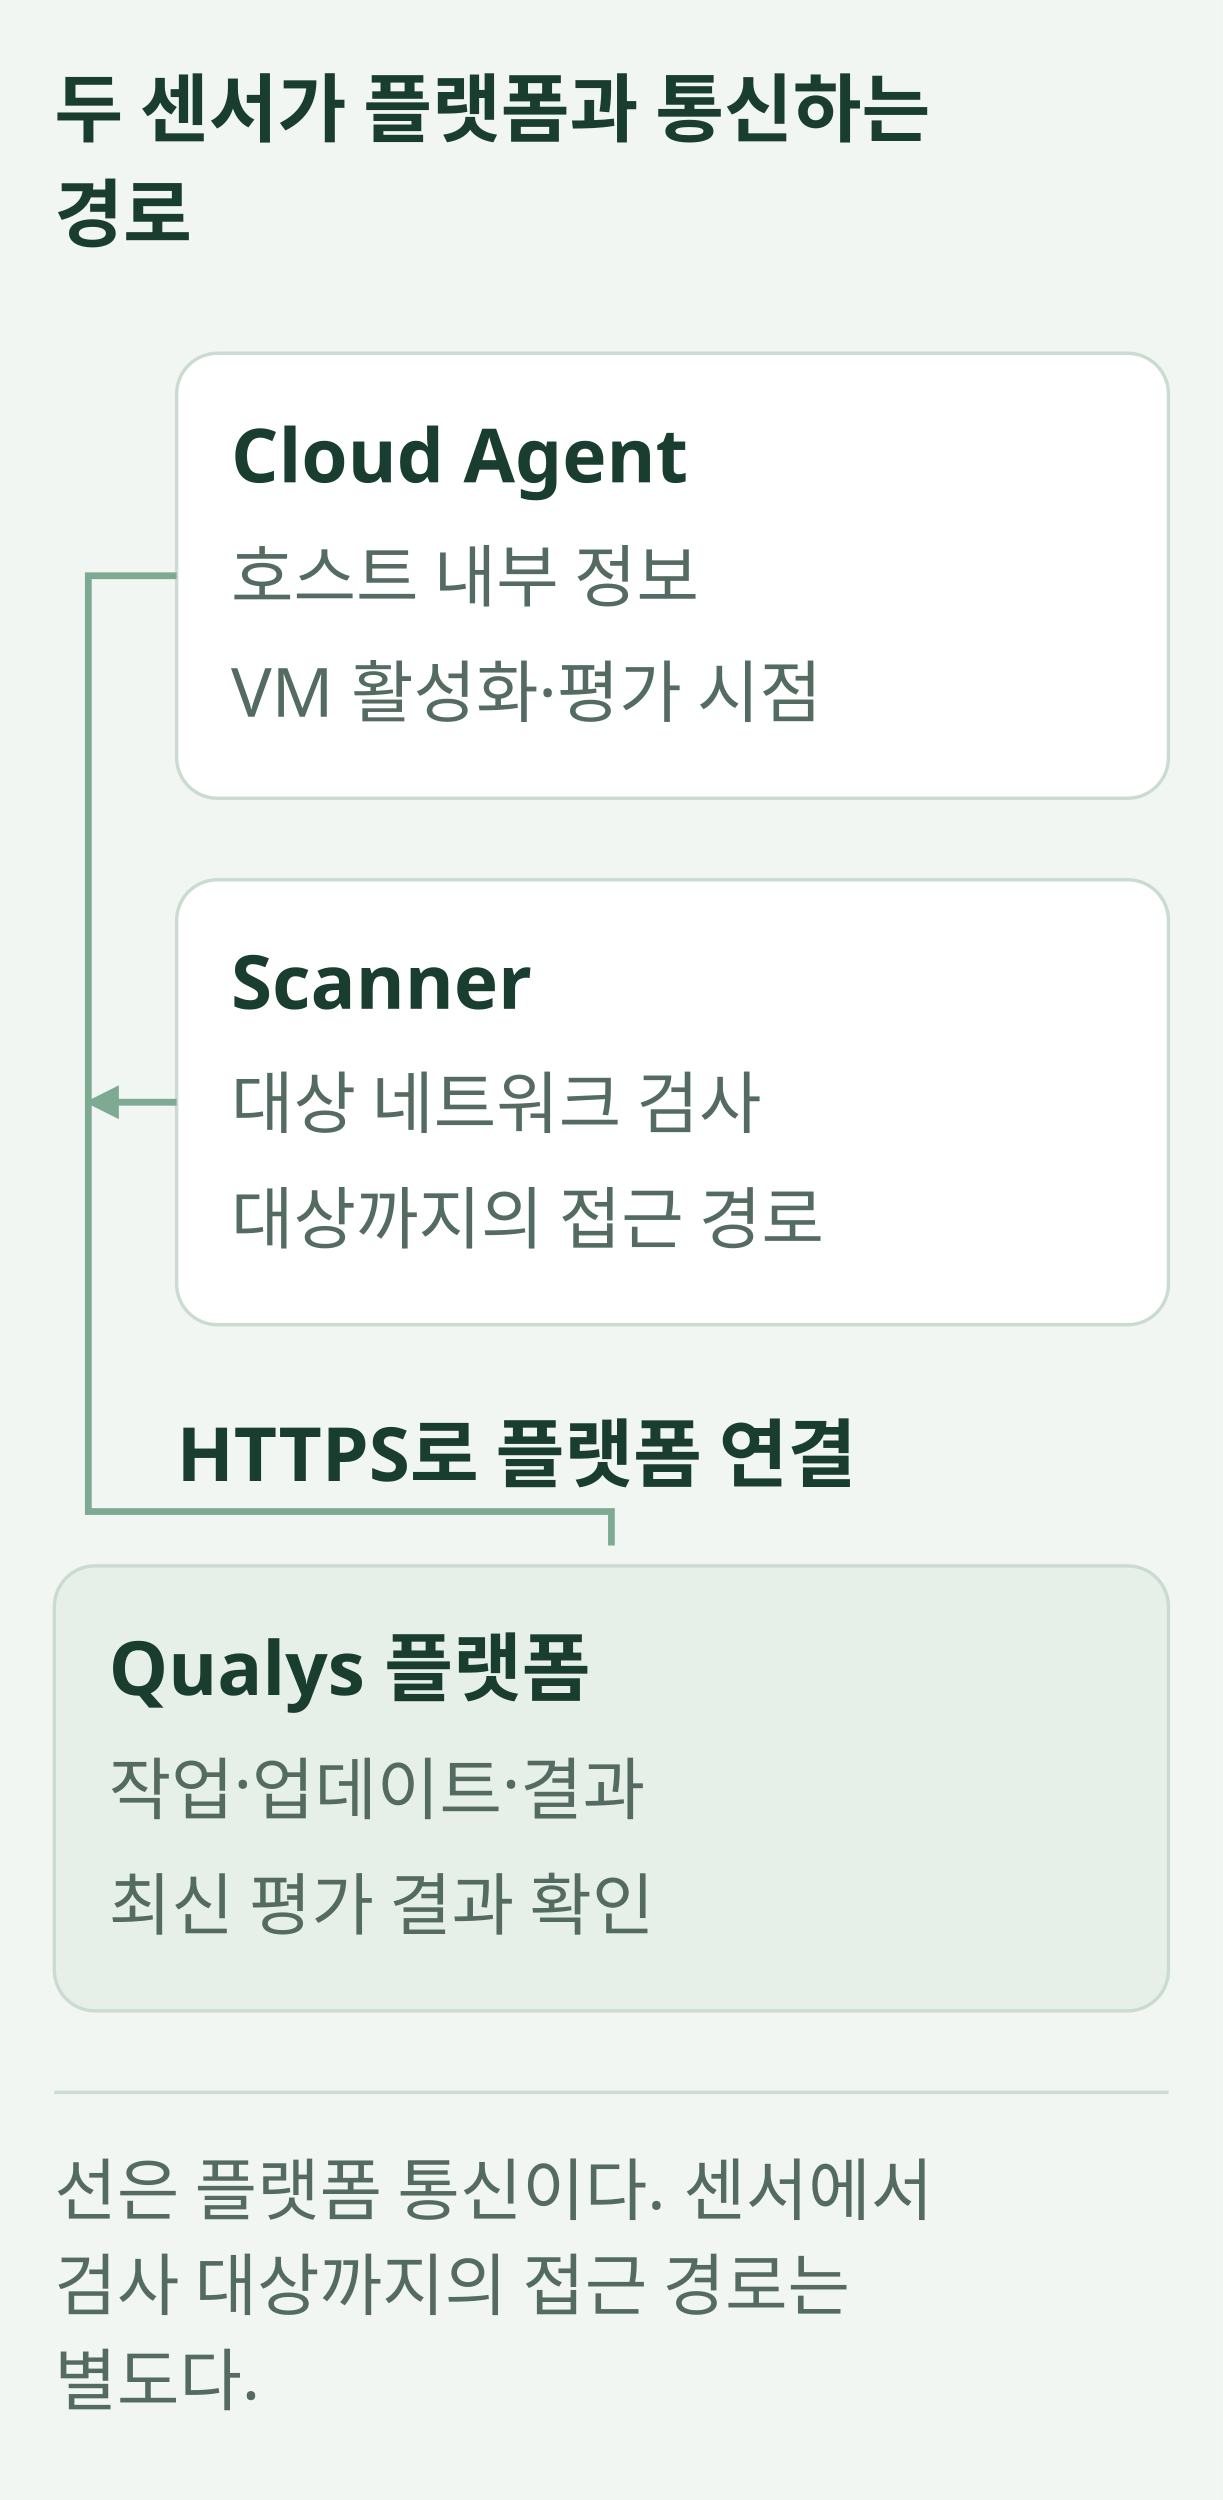
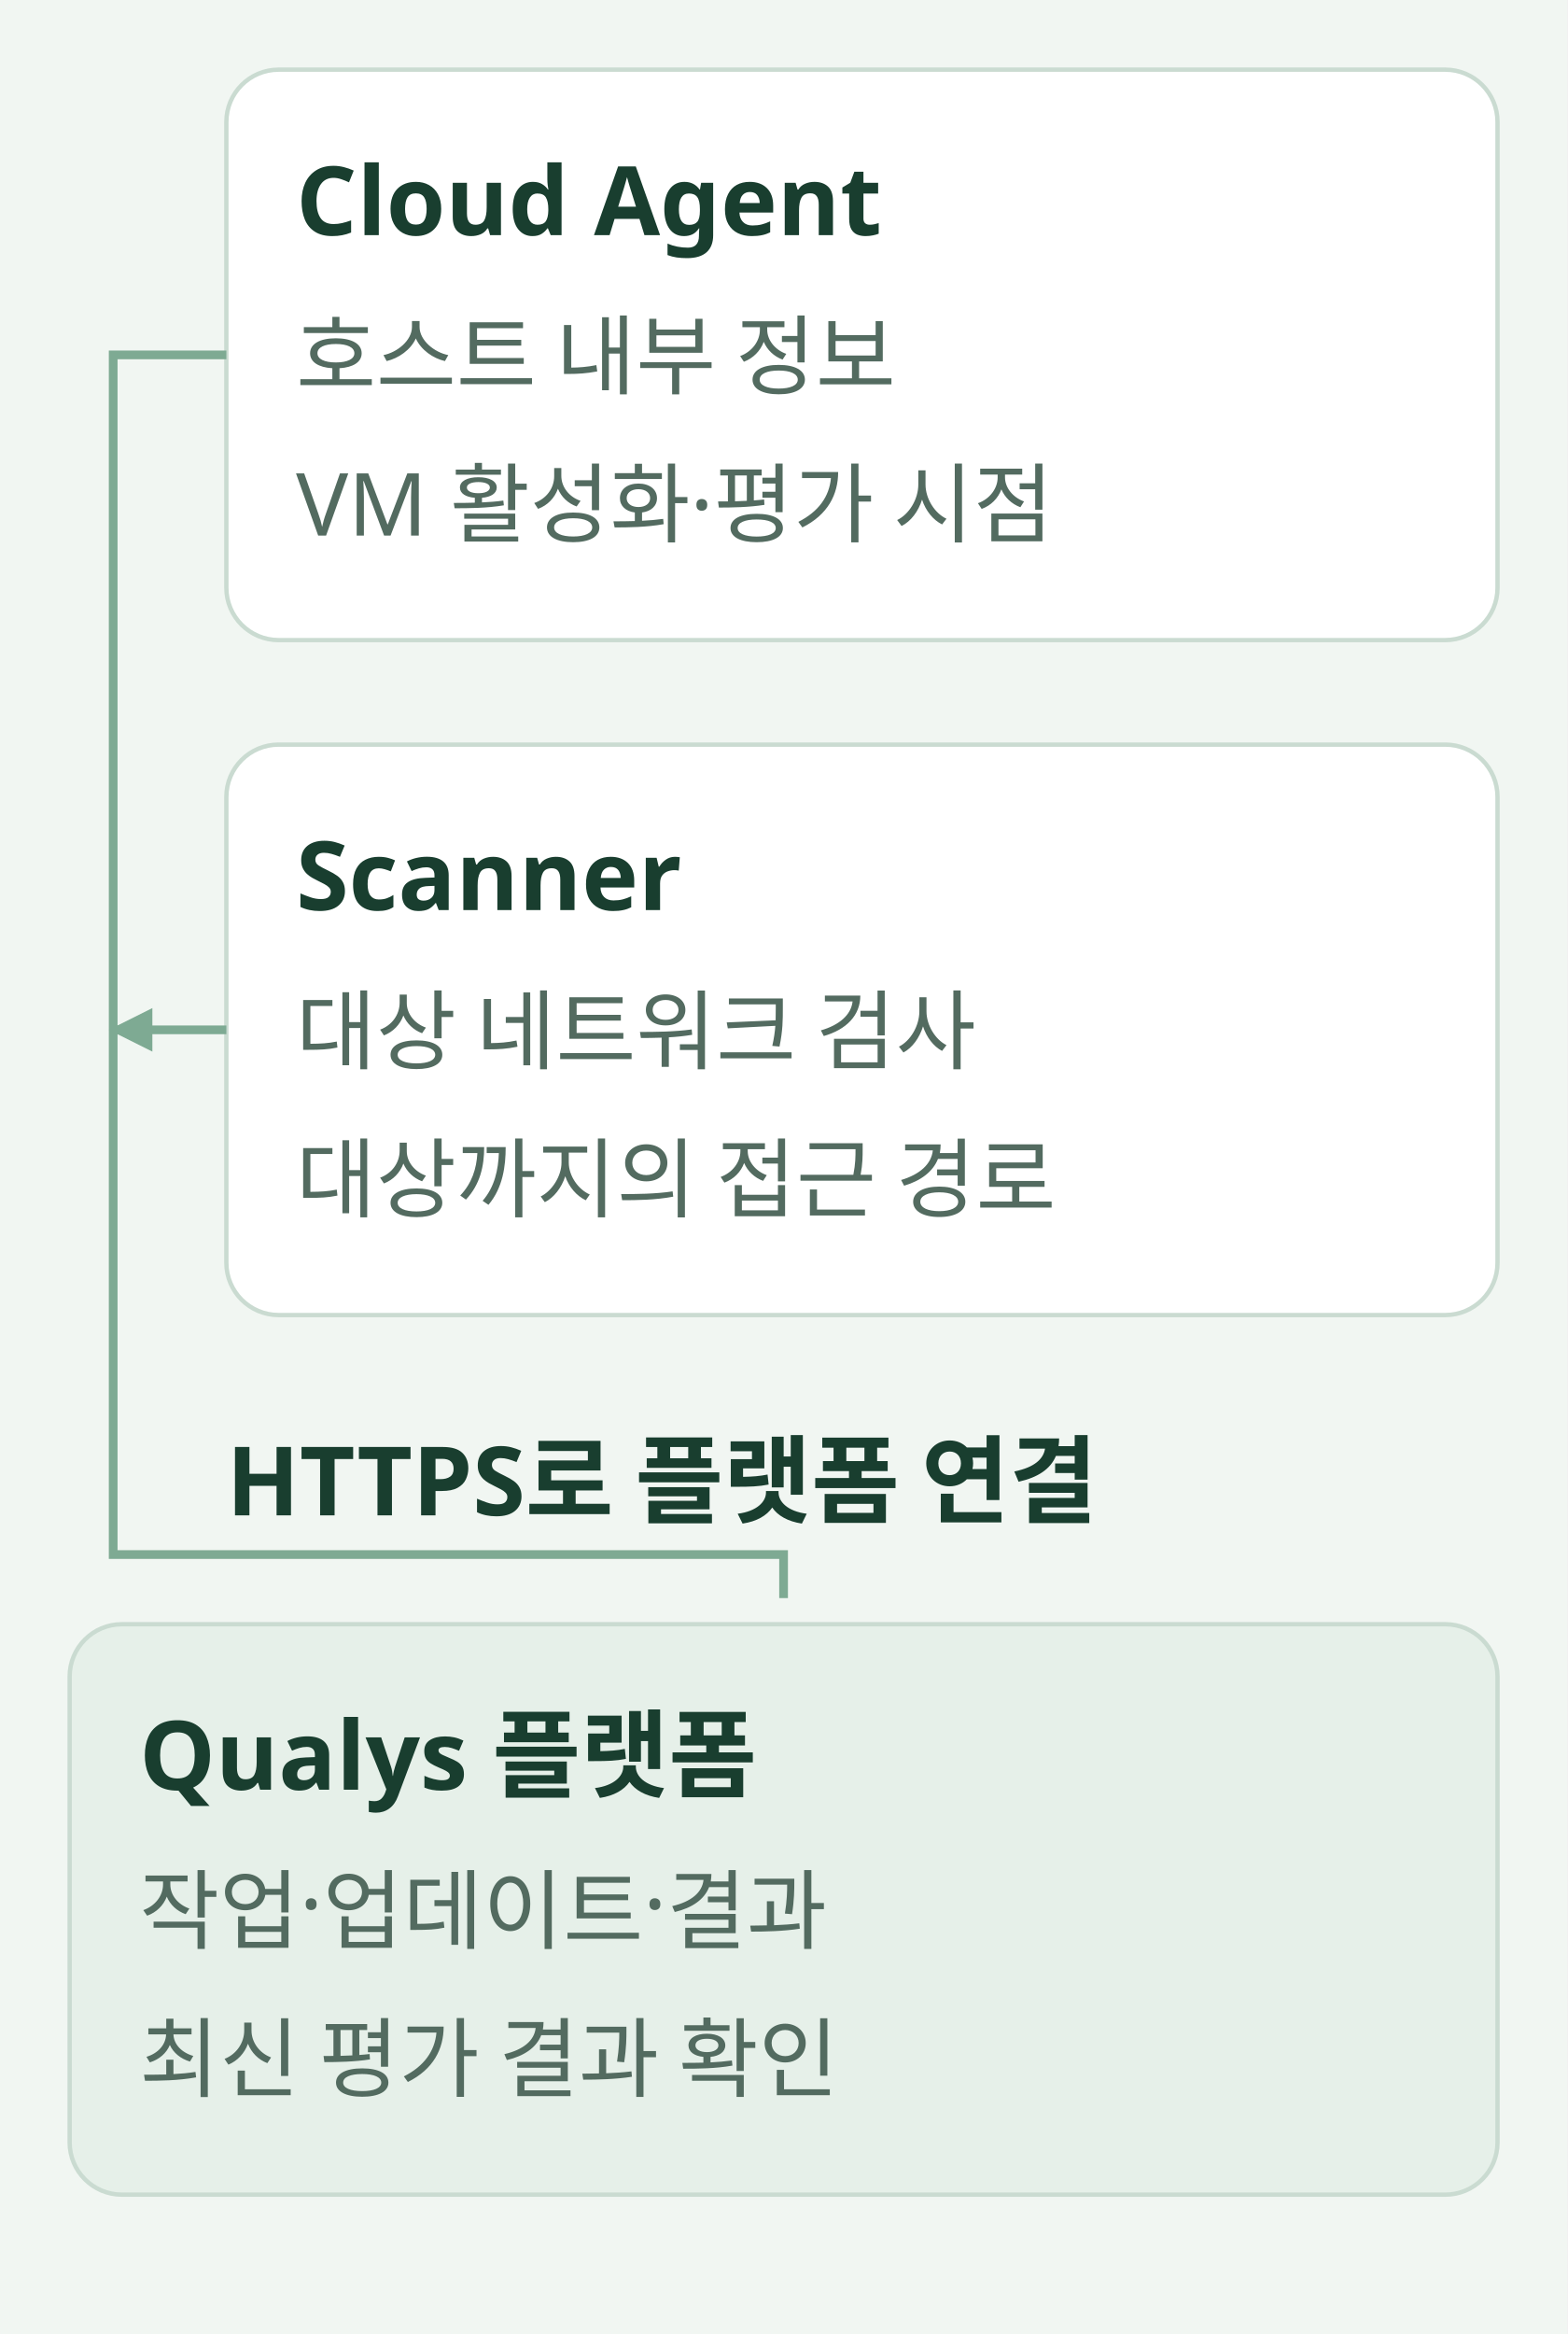
- <svg xmlns="http://www.w3.org/2000/svg" width="360" height="736" viewBox="0 0 360 736" data-diagram-kind="topology" data-layout="mobile" role="img" aria-labelledby="title desc">
+ <svg xmlns="http://www.w3.org/2000/svg" width="360" height="536" viewBox="0 0 360 536" data-diagram-kind="topology" data-layout="mobile" role="img" aria-labelledby="title desc">
  <defs>
    <marker id="arrow" viewBox="0 0 10 10" refX="9" refY="5" markerWidth="5" markerHeight="5" orient="auto-start-reverse">
      <path d="M0 0L10 5L0 10Z" fill="#7eaa93" />
    </marker>
  </defs>
-   <rect width="360" height="736" fill="#f1f6f2" />
+   <rect width="360" height="536" fill="#f1f6f2" />
  <g font-family="'Malgun Gothic','Noto Sans KR',sans-serif">
-     <text x="16" y="40" font-size="22" fill="#193e2f" font-weight="700" data-role="key">
-       <tspan x="16" dy="0">두 센서가 플랫폼과 통신하는</tspan>
-       <tspan x="16" dy="31">경로</tspan>
-     </text>
-     <rect x="52" y="104" width="292" height="131" rx="12" fill="#fff" stroke="#cadbd1" />
-     <text x="68" y="142" font-size="22" fill="#193e2f" font-weight="700" data-role="key">
+     <rect x="52" y="16" width="292" height="131" rx="12" fill="#fff" stroke="#cadbd1" />
+     <text x="68" y="54" font-size="22" fill="#193e2f" font-weight="700" data-role="key">
      <tspan x="68" dy="0">Cloud Agent</tspan>
    </text>
-     <text x="68" y="177" font-size="20" fill="#536b60" font-weight="400">
+     <text x="68" y="89" font-size="20" fill="#536b60" font-weight="400">
      <tspan x="68" dy="0">호스트 내부 정보</tspan>
    </text>
-     <text x="68" y="211" font-size="20" fill="#536b60" font-weight="400">
+     <text x="68" y="123" font-size="20" fill="#536b60" font-weight="400">
      <tspan x="68" dy="0">VM 활성화·평가 시점</tspan>
    </text>
-     <rect x="52" y="259" width="292" height="131" rx="12" fill="#fff" stroke="#cadbd1" />
-     <text x="68" y="297" font-size="22" fill="#193e2f" font-weight="700" data-role="key">
+     <rect x="52" y="171" width="292" height="131" rx="12" fill="#fff" stroke="#cadbd1" />
+     <text x="68" y="209" font-size="22" fill="#193e2f" font-weight="700" data-role="key">
      <tspan x="68" dy="0">Scanner</tspan>
    </text>
-     <text x="68" y="332" font-size="20" fill="#536b60" font-weight="400">
+     <text x="68" y="244" font-size="20" fill="#536b60" font-weight="400">
      <tspan x="68" dy="0">대상 네트워크 검사</tspan>
    </text>
-     <text x="68" y="366" font-size="20" fill="#536b60" font-weight="400">
+     <text x="68" y="278" font-size="20" fill="#536b60" font-weight="400">
      <tspan x="68" dy="0">대상까지의 접근 경로</tspan>
    </text>
-     <text x="52" y="436" font-size="22" fill="#193e2f" font-weight="700" data-role="key">
+     <text x="52" y="348" font-size="22" fill="#193e2f" font-weight="700" data-role="key">
      <tspan x="52" dy="0">HTTPS로 플랫폼 연결</tspan>
    </text>
-     <path d="M52 169.5H26V445H180V455 M52 324.5H26" fill="none" stroke="#7eaa93" stroke-width="2" marker-end="url(#arrow)" />
-     <rect x="16" y="461" width="328" height="131" rx="12" fill="#e6f0e9" stroke="#cadbd1" />
-     <text x="32" y="499" font-size="22" fill="#193e2f" font-weight="700" data-role="key">
+     <path d="M52 81.5H26V357H180V367 M52 236.5H26" fill="none" stroke="#7eaa93" stroke-width="2" marker-end="url(#arrow)" />
+     <rect x="16" y="373" width="328" height="131" rx="12" fill="#e6f0e9" stroke="#cadbd1" />
+     <text x="32" y="411" font-size="22" fill="#193e2f" font-weight="700" data-role="key">
      <tspan x="32" dy="0">Qualys 플랫폼</tspan>
    </text>
-     <text x="32" y="534" font-size="20" fill="#536b60" font-weight="400">
+     <text x="32" y="446" font-size="20" fill="#536b60" font-weight="400">
      <tspan x="32" dy="0">작업·업데이트·결과</tspan>
    </text>
-     <text x="32" y="568" font-size="20" fill="#536b60" font-weight="400">
+     <text x="32" y="480" font-size="20" fill="#536b60" font-weight="400">
      <tspan x="32" dy="0">최신 평가 결과 확인</tspan>
-     </text>
-     <path d="M16 616H344" stroke="#cadbd1" />
-     <text x="16" y="652" font-size="20" fill="#536b60" font-weight="400">
-       <tspan x="16" dy="0">선은 플랫폼 통신이다. 센서에서</tspan>
-       <tspan x="16" dy="28">검사 대상까지의 접근 경로는</tspan>
-       <tspan x="16" dy="28">별도다.</tspan>
    </text>
  </g>
</svg>
